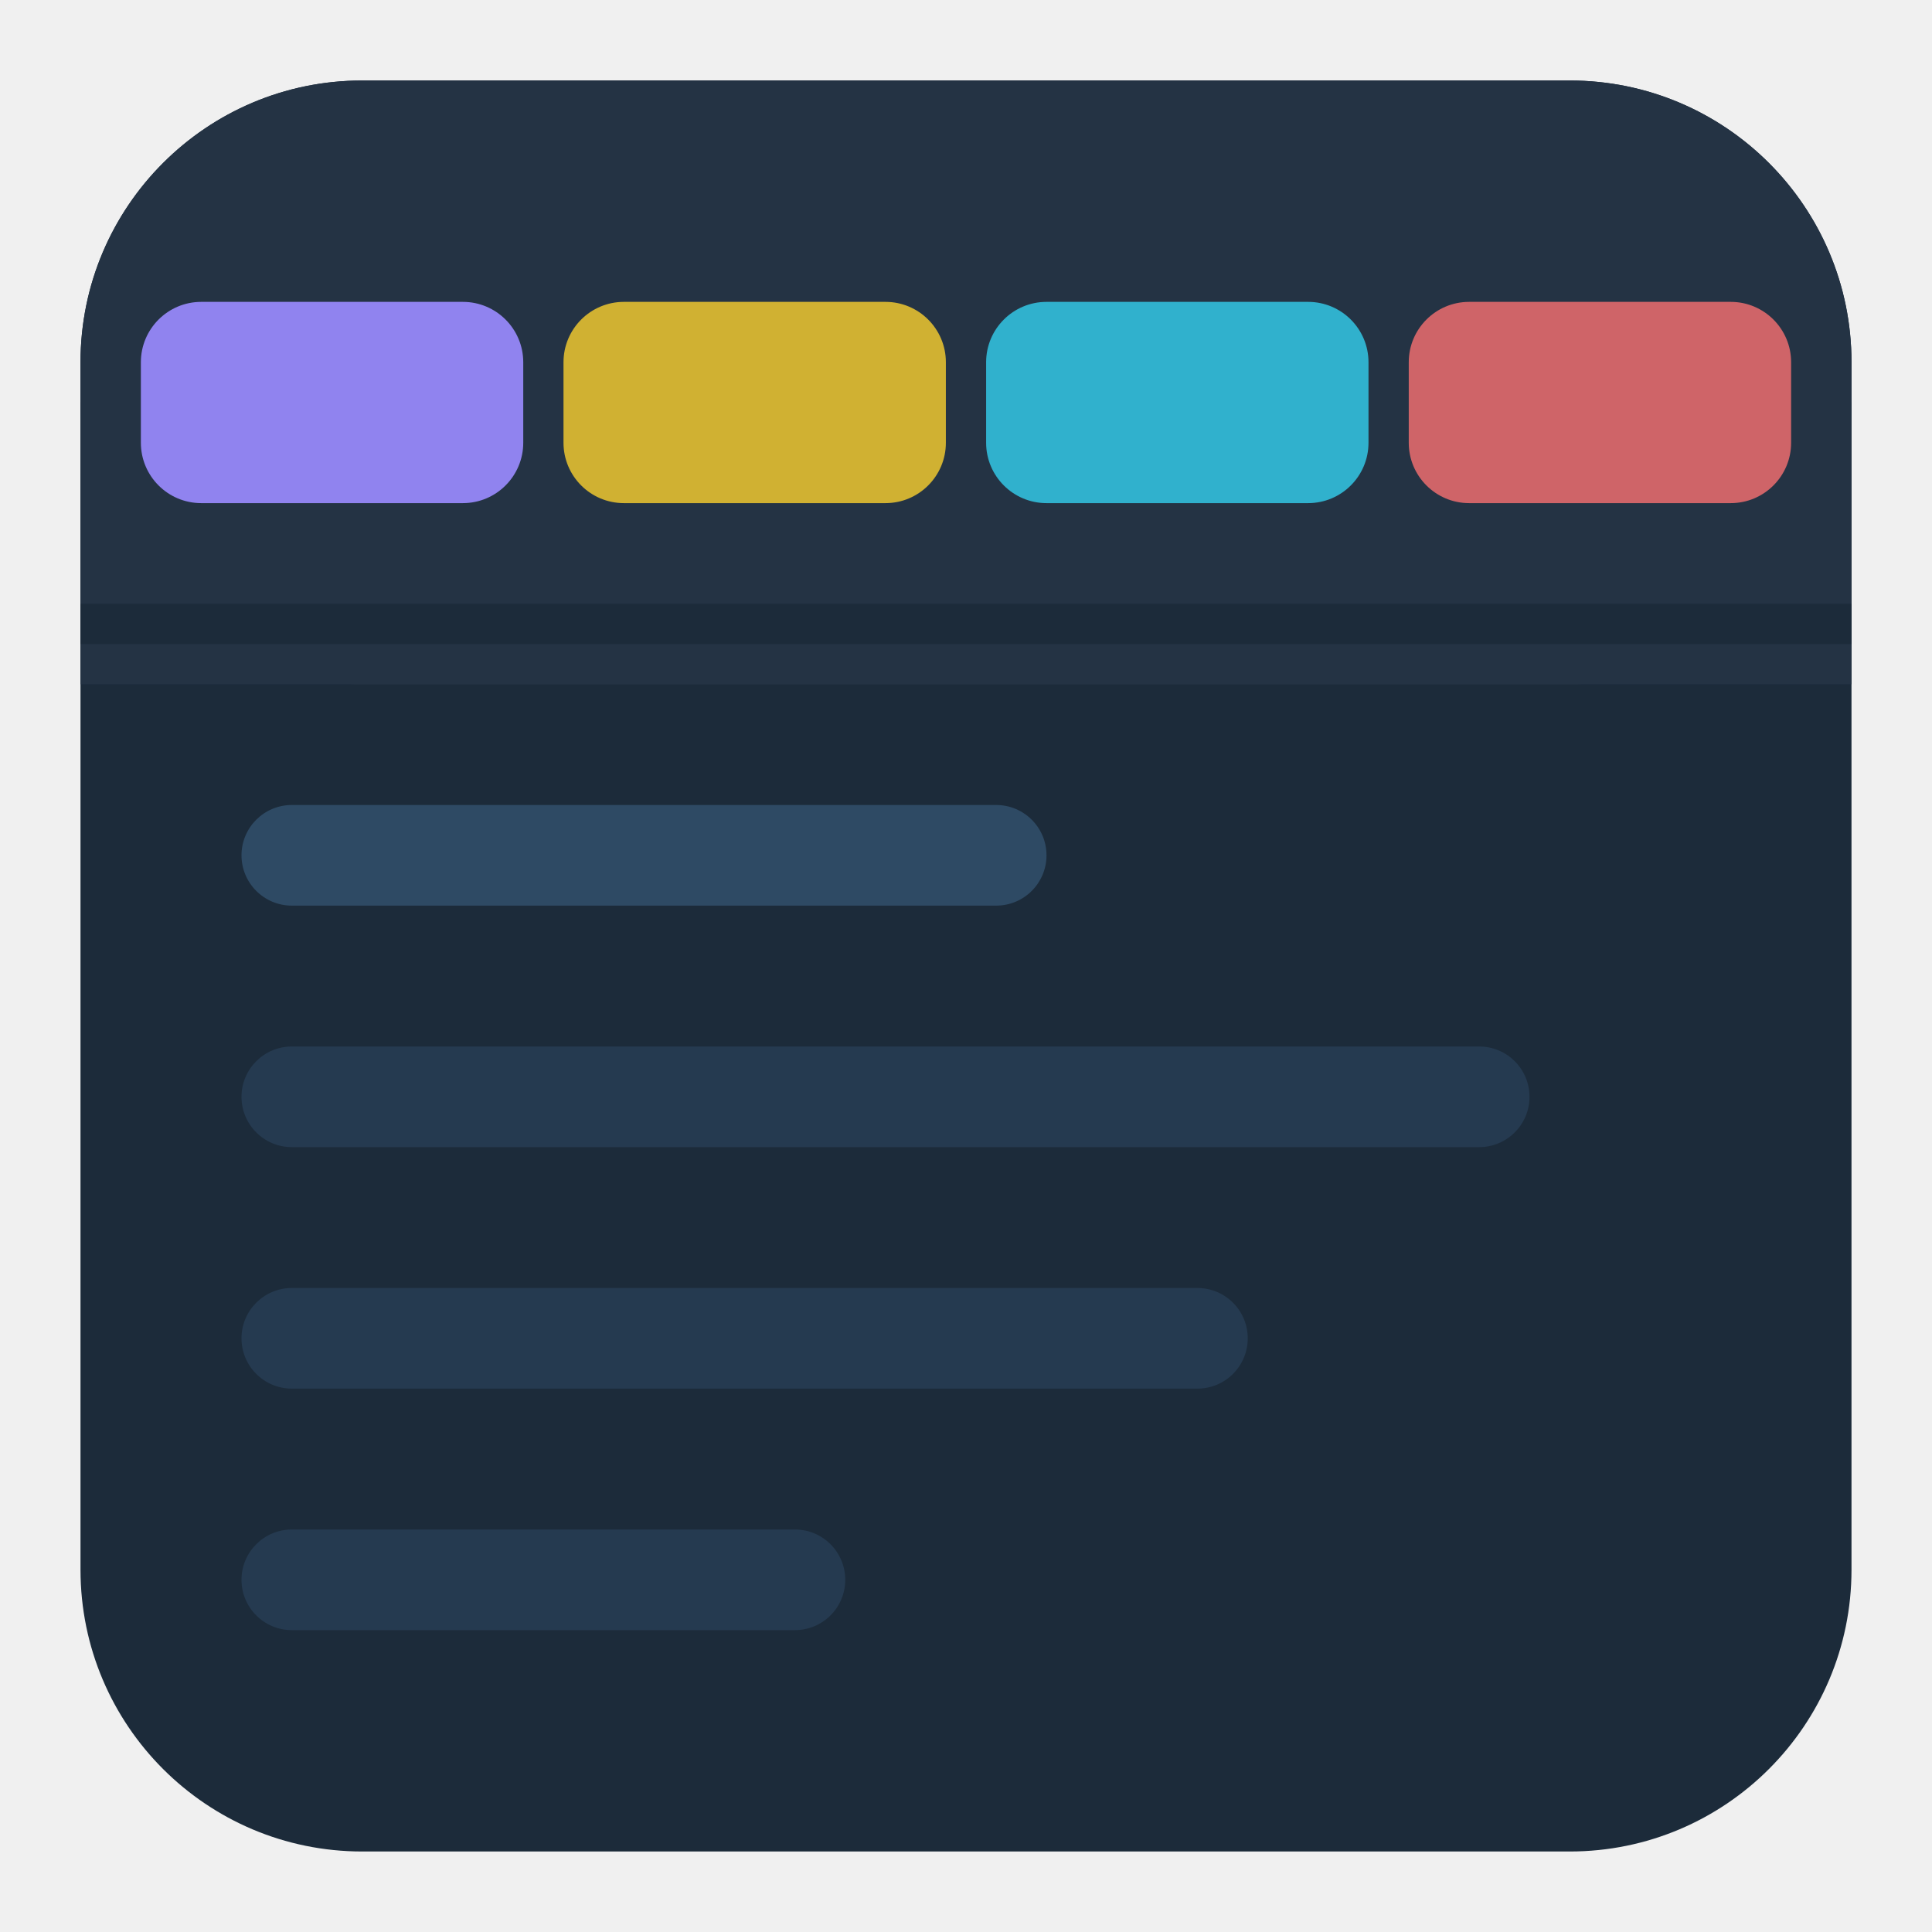
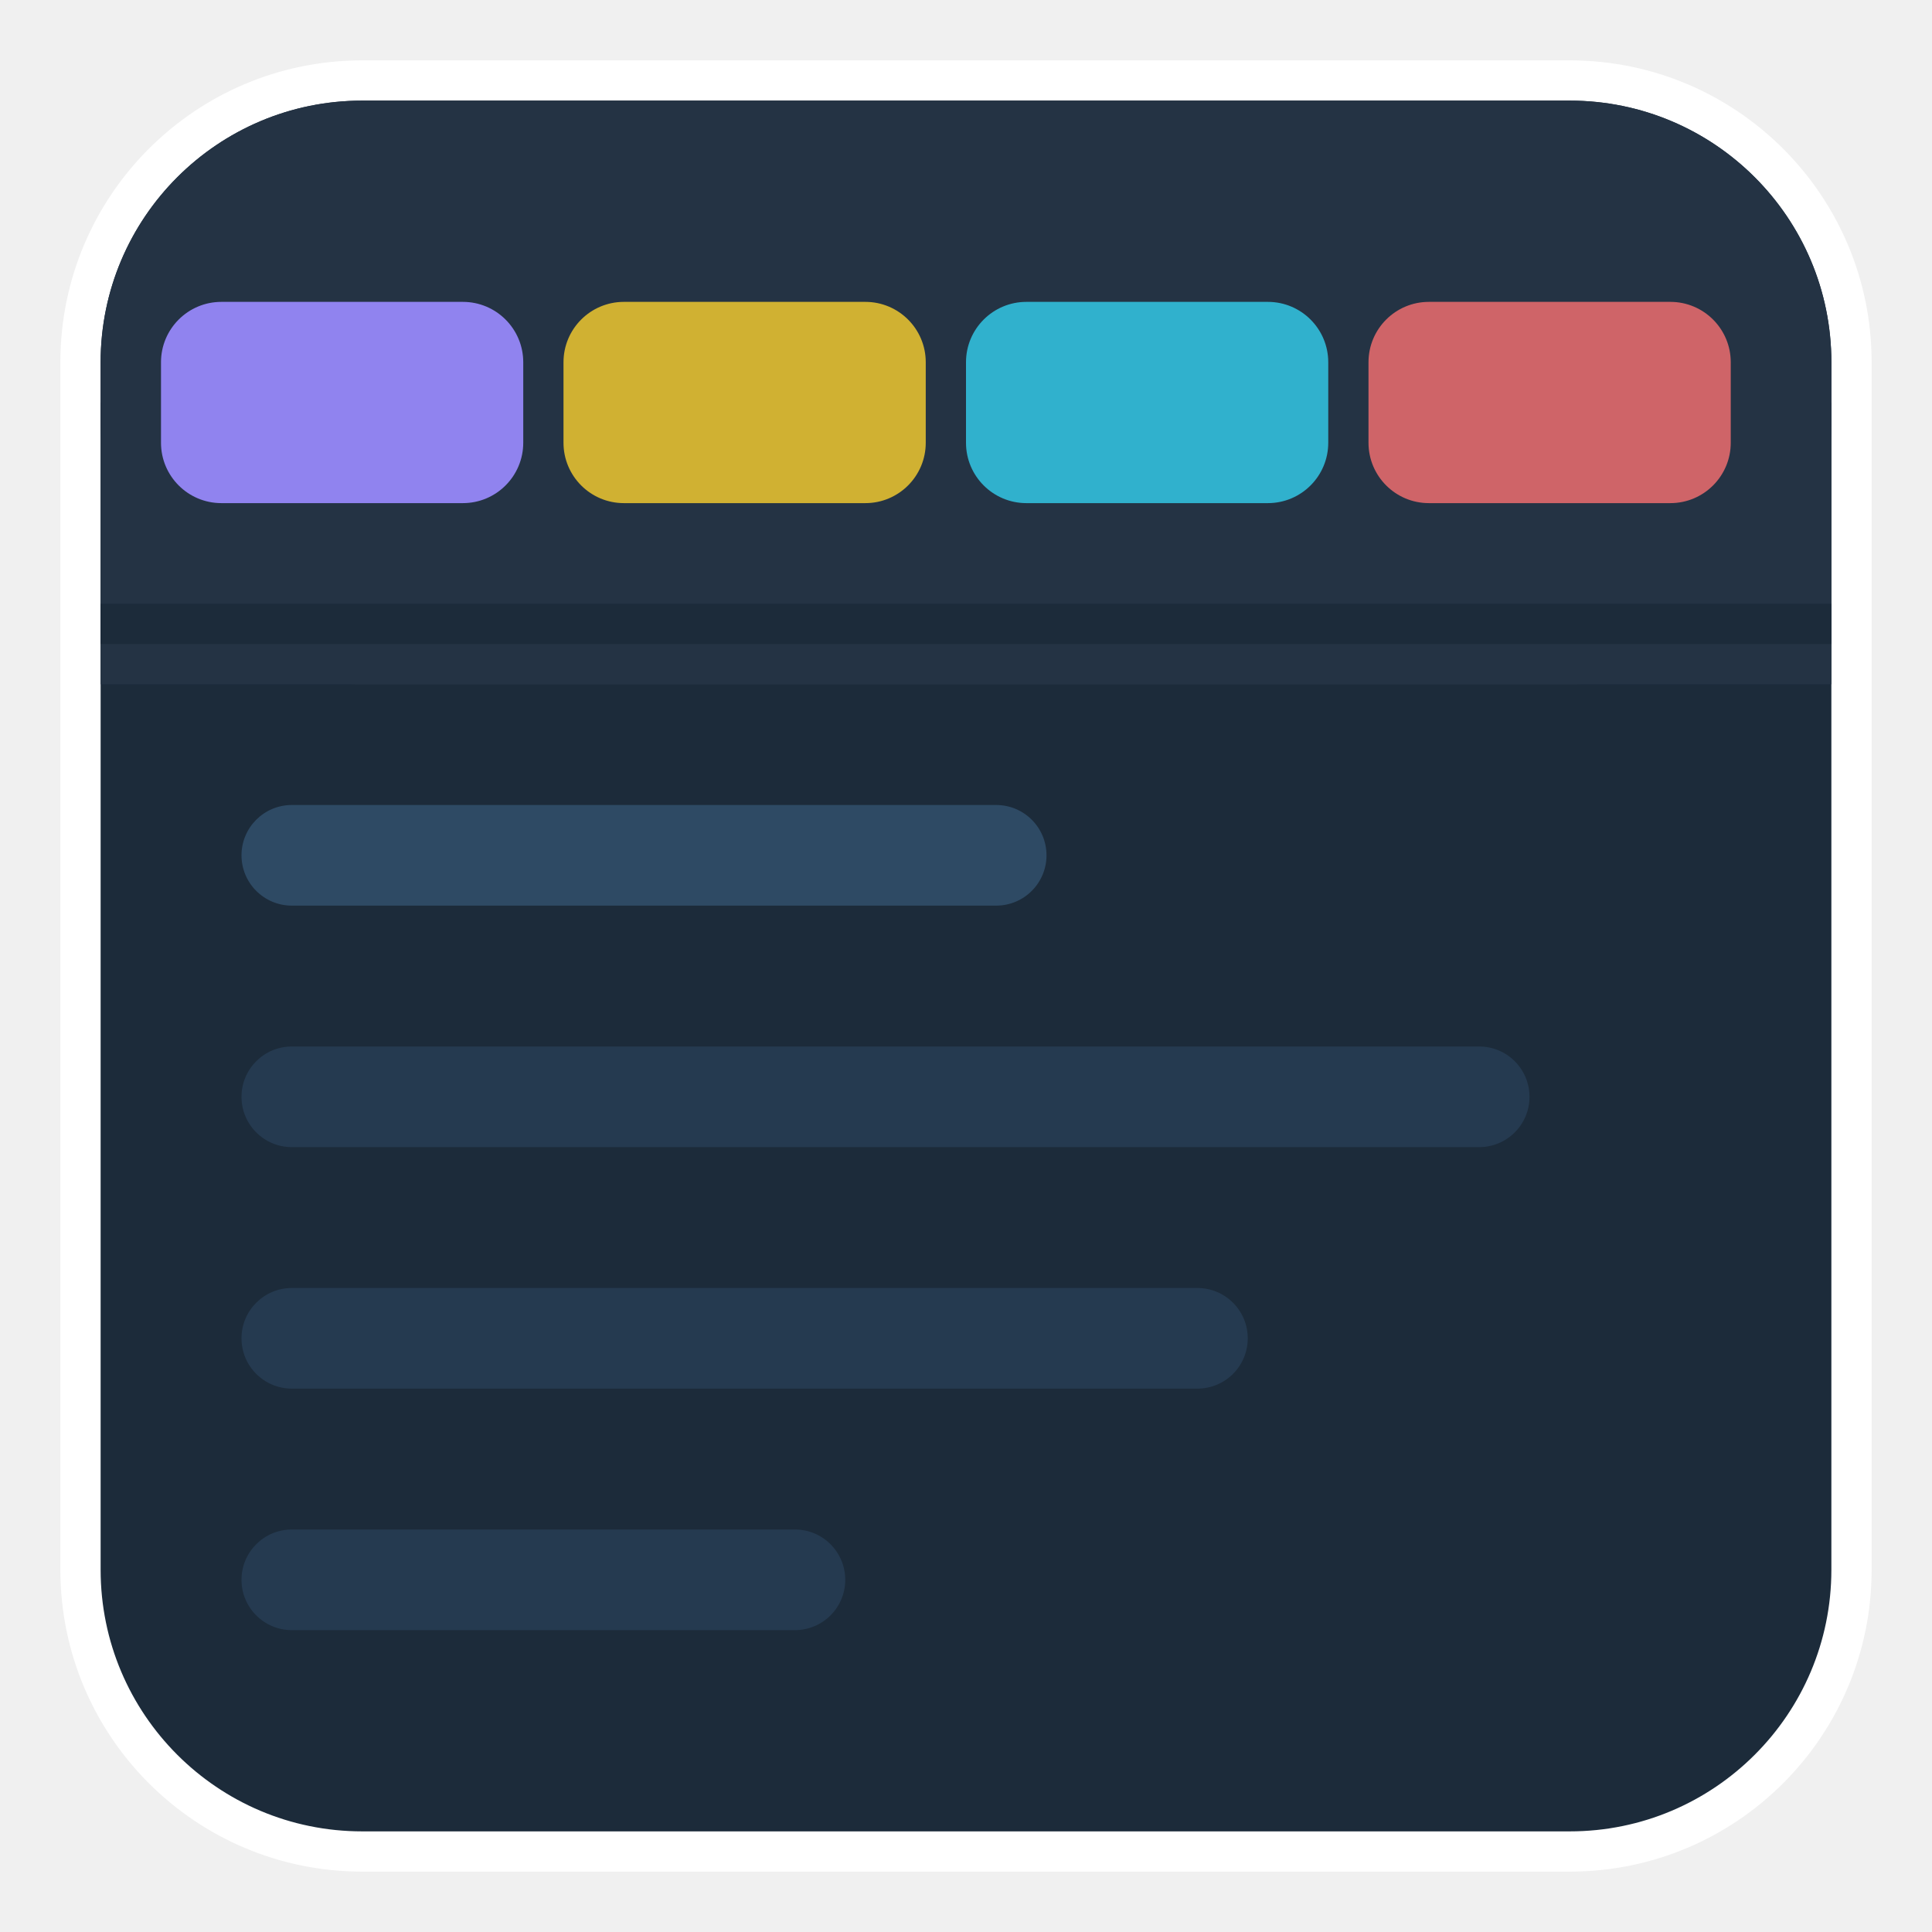
<svg xmlns="http://www.w3.org/2000/svg" width="96" height="96" viewBox="0 0 96 96" fill="none">
-   <rect x="4" y="4" width="88" height="88" rx="14" fill="#1C2B3A" />
-   <rect x="4" y="4" width="88" height="30" rx="14" fill="#243344" />
-   <rect x="4" y="20" width="88" height="14" fill="#243344" />
-   <rect x="7" y="15" width="19" height="10" rx="3" fill="#9083EF" />
-   <rect x="28" y="15" width="19" height="10" rx="3" fill="#D0B132" />
-   <rect x="49" y="15" width="19" height="10" rx="3" fill="#30B1CD" />
-   <rect x="70" y="15" width="19" height="10" rx="3" fill="#CF6468" />
-   <rect x="4" y="30" width="88" height="2" fill="#1C2B3A" />
+   <rect x="4" y="4" width="88" height="88" rx="14" fill="#1C2B3A" stroke="#FFFFFF" stroke-width="2" />
+   <rect x="5" y="5" width="86" height="29" rx="13" fill="#243344" />
+   <rect x="5" y="20" width="86" height="14" fill="#243344" />
+   <rect x="8" y="15" width="18" height="10" rx="3" fill="#9083EF" />
+   <rect x="28" y="15" width="18" height="10" rx="3" fill="#D0B132" />
+   <rect x="48" y="15" width="18" height="10" rx="3" fill="#30B1CD" />
+   <rect x="68" y="15" width="18" height="10" rx="3" fill="#CF6468" />
+   <rect x="5" y="30" width="86" height="2" fill="#1C2B3A" />
  <rect x="12" y="40" width="40" height="5" rx="2.5" fill="#2E4A64" />
  <rect x="12" y="52" width="64" height="5" rx="2.5" fill="#253A50" />
  <rect x="12" y="64" width="50" height="5" rx="2.5" fill="#253A50" />
  <rect x="12" y="76" width="30" height="5" rx="2.5" fill="#253A50" />
</svg>
